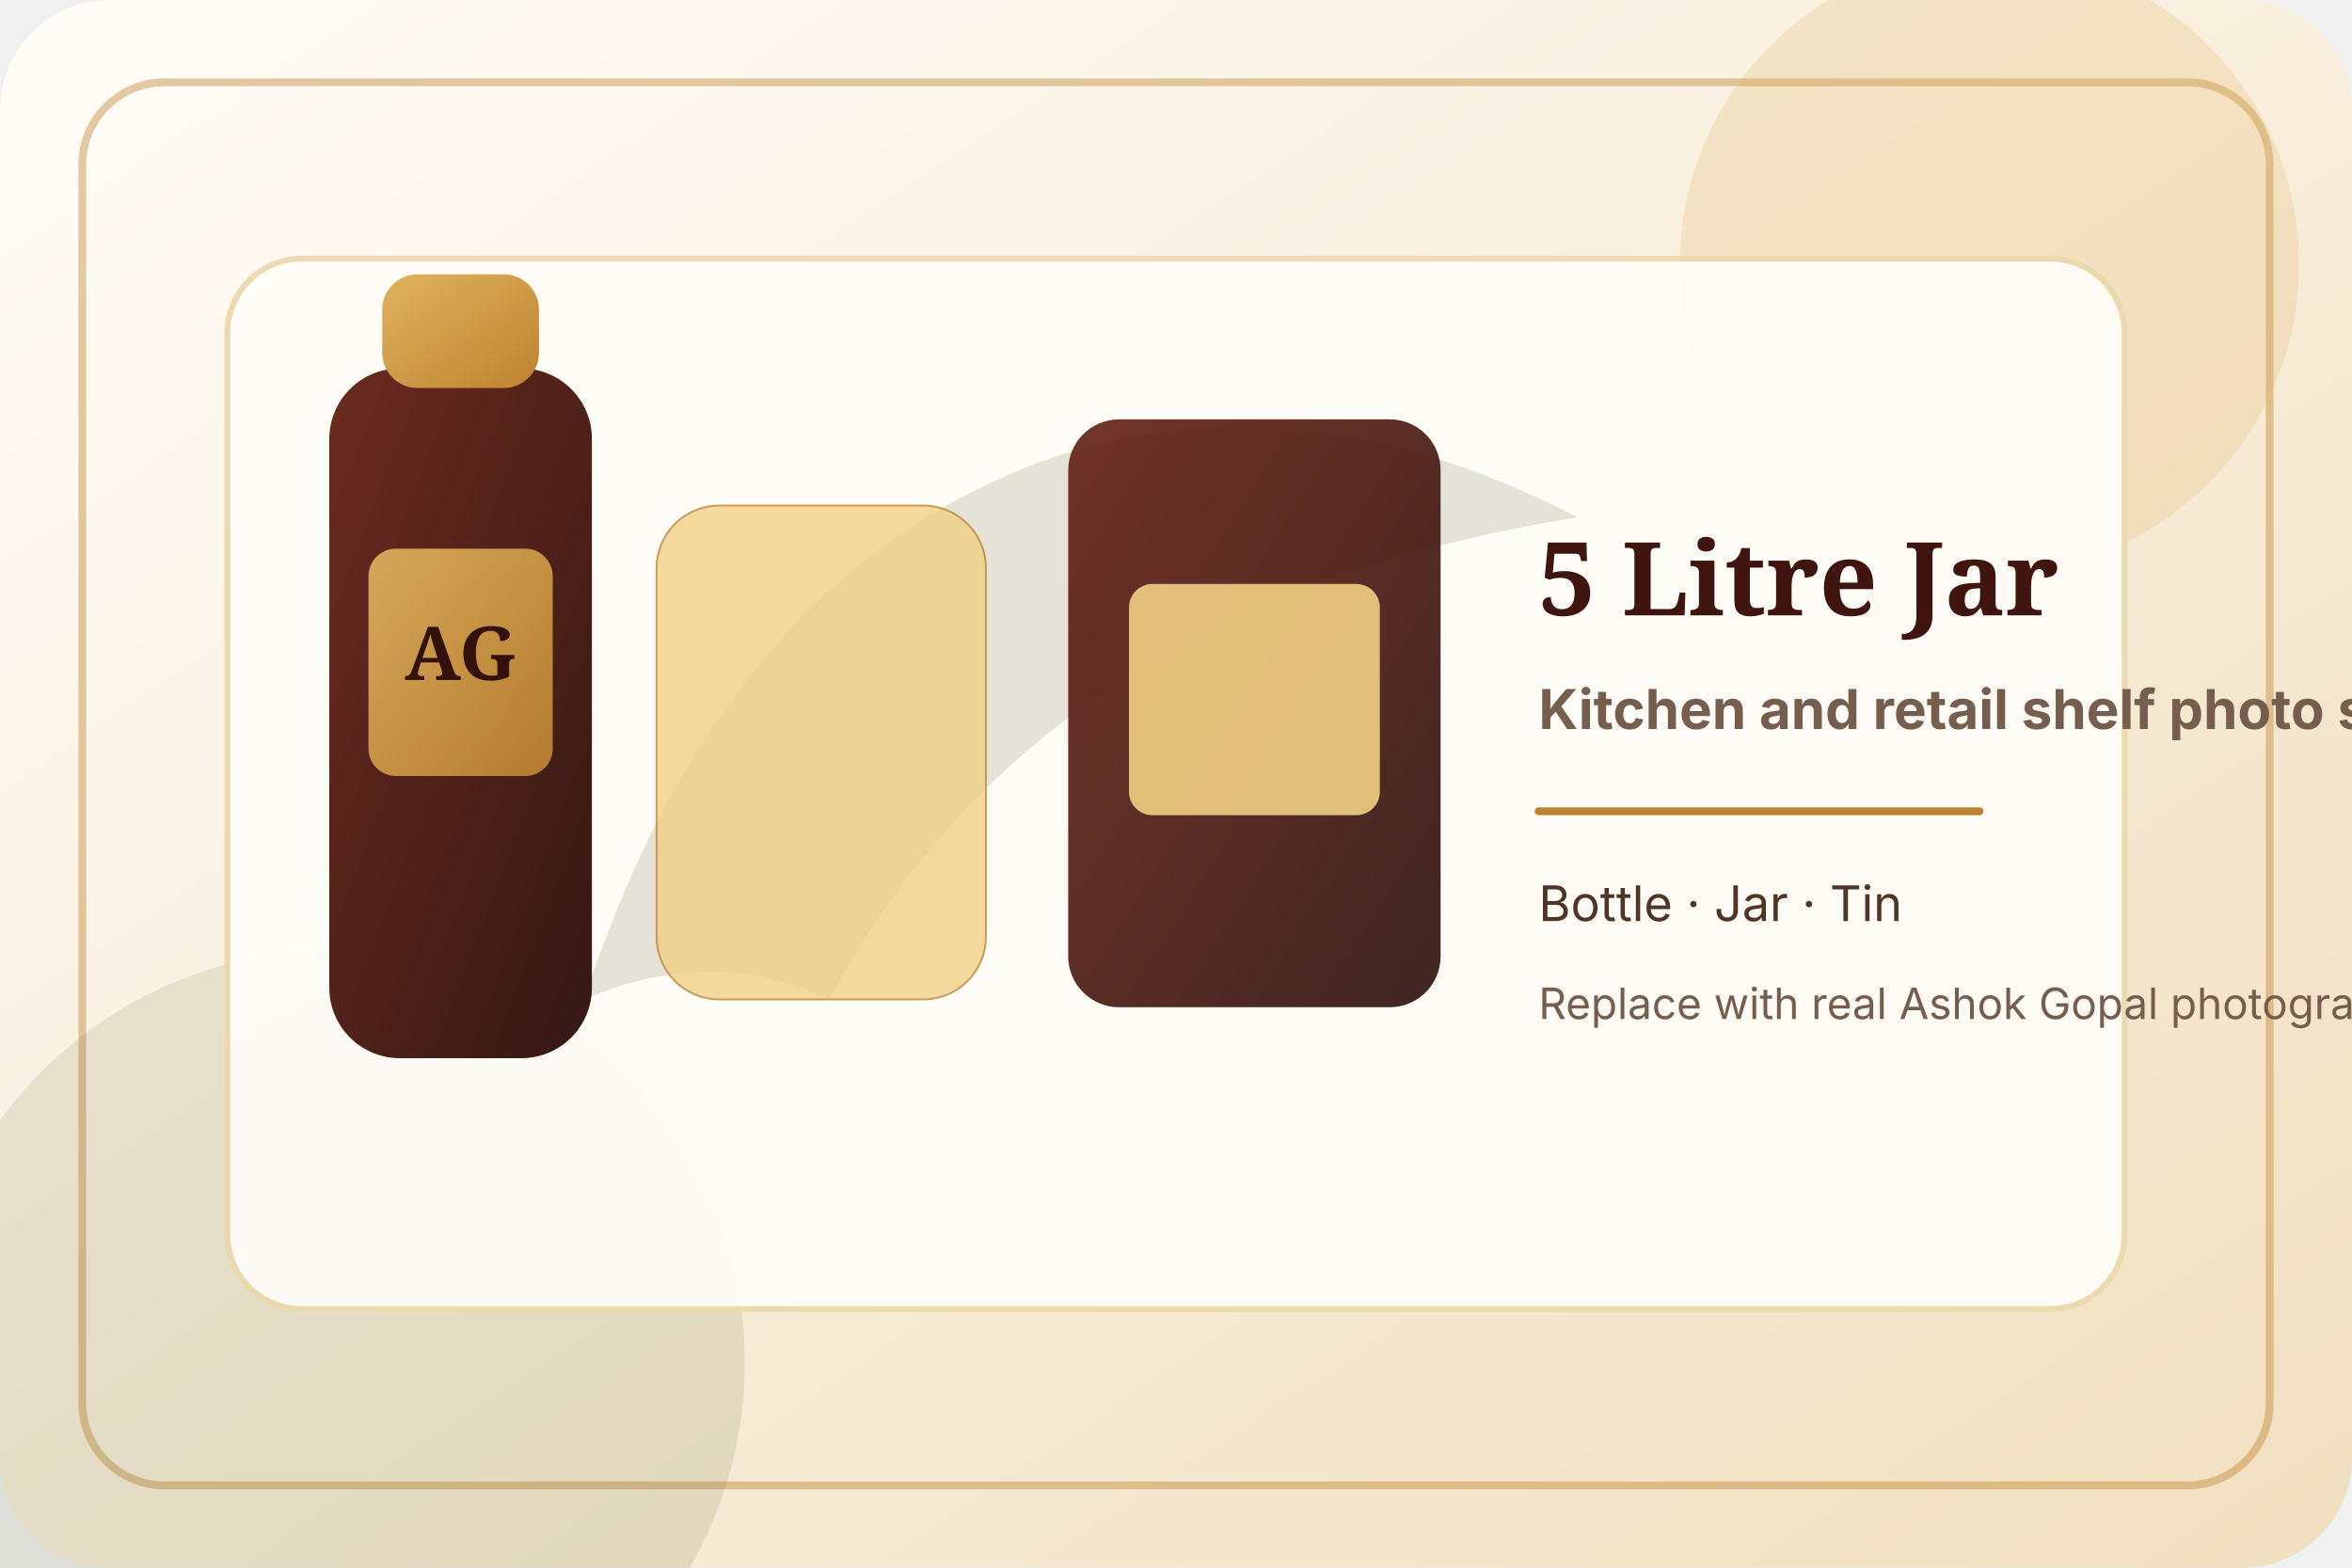
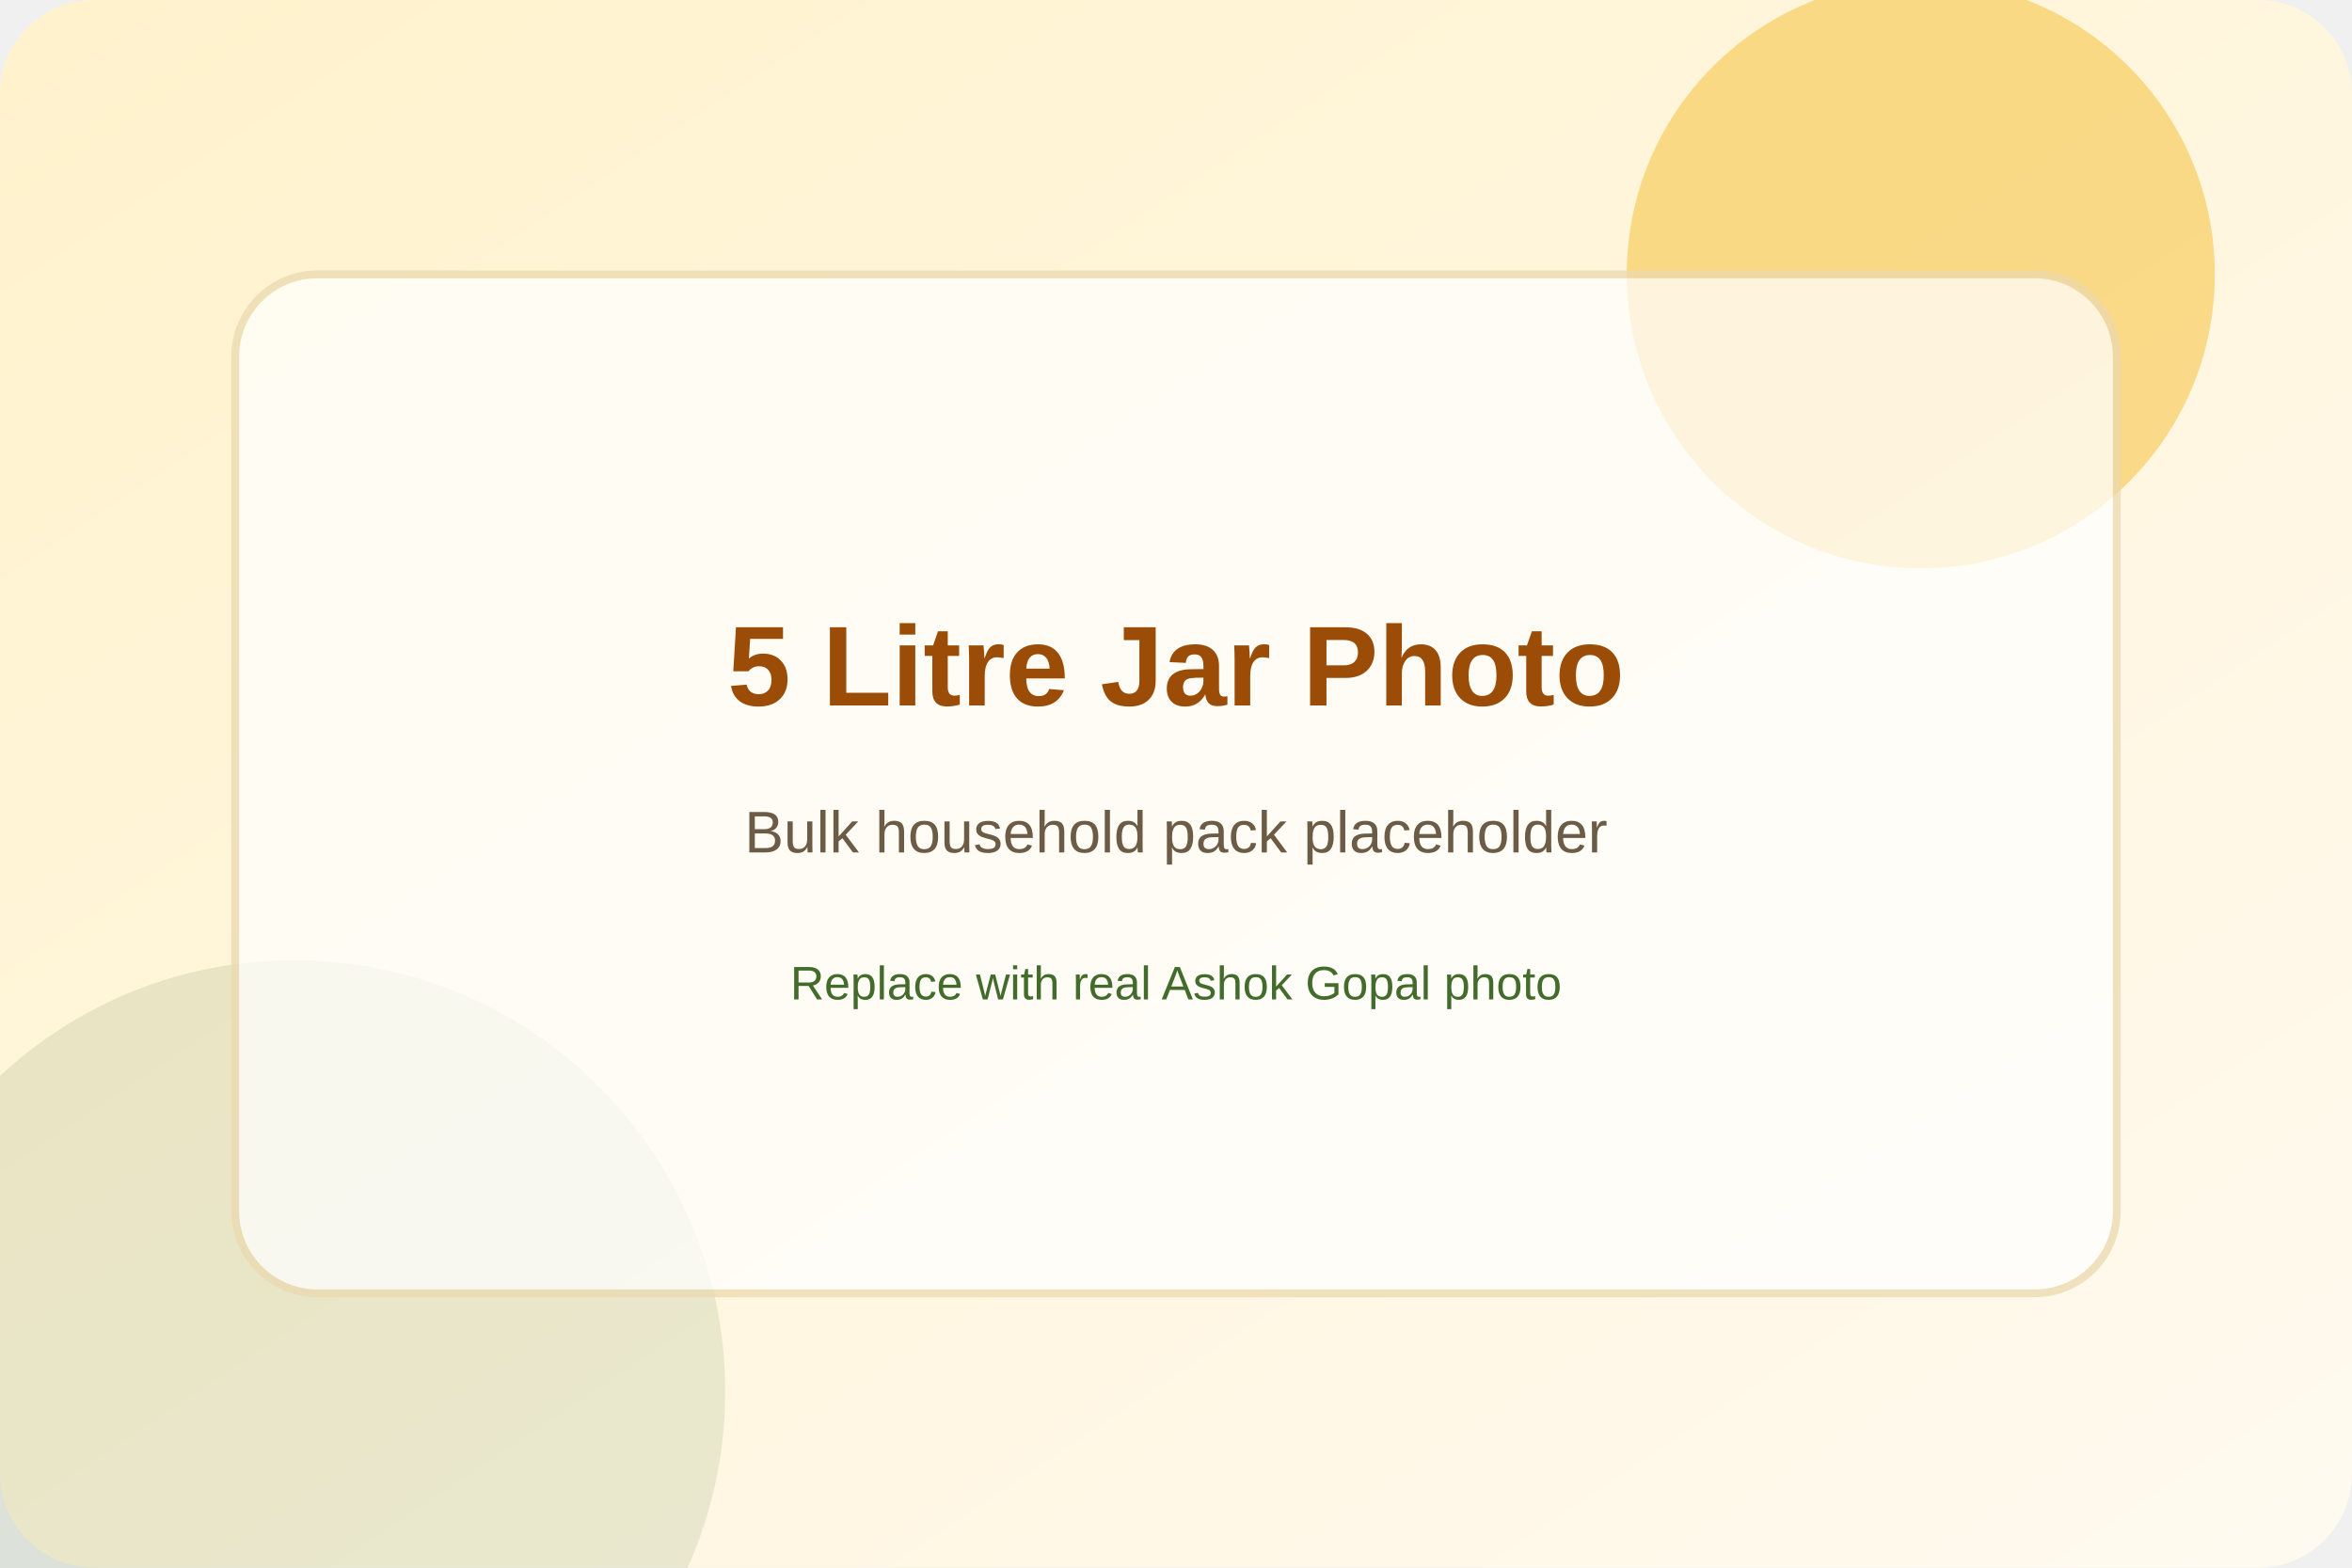
- <svg xmlns="http://www.w3.org/2000/svg" viewBox="0 0 1200 800" role="img" aria-label="5 Litre Jar">
+ <svg xmlns="http://www.w3.org/2000/svg" viewBox="0 0 1200 800" role="img" aria-label="5 Litre Jar Photo">
  <defs>
-     <linearGradient id="paper" x1="0" y1="0" x2="1" y2="1">
-       <stop offset="0" stop-color="#fffdf8" />
-       <stop offset="1" stop-color="#f1dfbf" />
-     </linearGradient>
-     <linearGradient id="royal" x1="0" y1="0" x2="1" y2="1">
-       <stop offset="0" stop-color="#641f15" />
-       <stop offset="1" stop-color="#2b0d09" />
-     </linearGradient>
-     <linearGradient id="gold" x1="0" y1="0" x2="1" y2="1">
-       <stop offset="0" stop-color="#e1b35f" />
-       <stop offset="1" stop-color="#bd8330" />
+     <linearGradient id="g" x1="0" x2="1" y1="0" y2="1">
+       <stop offset="0" stop-color="#fff2cc" />
+       <stop offset="1" stop-color="#fffaf0" />
    </linearGradient>
  </defs>
-   <rect width="1200" height="800" rx="56" fill="url(#paper)" />
-   <rect x="42" y="42" width="1116" height="716" rx="42" fill="none" stroke="#bd8330" stroke-width="4" opacity=".42" />
-   <circle cx="1015" cy="135" r="158" fill="#e1b35f" opacity=".22" />
-   <circle cx="170" cy="695" r="210" fill="#596232" opacity=".13" />
-   <rect x="116" y="132" width="968" height="536" rx="38" fill="#fffdf8" stroke="#ead8ad" stroke-width="3" opacity=".92" />
-   <path d="M298 510c44-135 116-224 217-268 88-38 188-31 290 22-183 29-310 111-382 246-39-19-80-19-125 0Z" fill="#596232" opacity=".16" />
-   <rect x="168" y="188" width="134" height="352" rx="36" fill="url(#royal)" opacity=".95" />
-   <rect x="195" y="140" width="80" height="58" rx="18" fill="url(#gold)" />
-   <rect x="188" y="280" width="94" height="116" rx="14" fill="url(#gold)" opacity=".92" />
-   <text x="235" y="347" text-anchor="middle" font-family="Georgia, serif" font-size="38" font-weight="700" fill="#35110c">AG</text>
-   <rect x="335" y="258" width="168" height="252" rx="32" fill="#f0cf83" opacity=".78" stroke="#bd8330" />
-   <rect x="545" y="214" width="190" height="300" rx="26" fill="url(#royal)" opacity=".9" />
-   <rect x="576" y="298" width="128" height="118" rx="12" fill="#f0cf83" opacity=".9" />
-   <text x="785" y="314" font-family="Georgia, serif" font-size="52" font-weight="700" fill="#40150f">5 Litre Jar</text>
-   <text x="785" y="372" font-family="Inter, Arial, sans-serif" font-size="28" font-weight="700" fill="#765e4f">Kitchen and retail shelf photo slot</text>
-   <line x1="785" y1="414" x2="1010" y2="414" stroke="#bd8330" stroke-width="4" stroke-linecap="round" />
-   <text x="785" y="470" font-family="Inter, Arial, sans-serif" font-size="25" fill="#4d3527">Bottle · Jar · Tin</text>
-   <text x="785" y="520" font-family="Inter, Arial, sans-serif" font-size="22" fill="#765e4f">Replace with real Ashok Gopal photography</text>
+   <rect width="1200" height="800" rx="48" fill="url(#g)" />
+   <circle cx="980" cy="140" r="150" fill="#f5b51b" opacity="0.45" />
+   <circle cx="150" cy="710" r="220" fill="#426b2c" opacity="0.12" />
+   <rect x="120" y="140" width="960" height="520" rx="42" fill="#ffffff" opacity="0.72" stroke="#ead8ad" stroke-width="4" />
+   <text x="600" y="360" text-anchor="middle" font-family="Arial, sans-serif" font-size="58" font-weight="800" fill="#9b4d08">5 Litre Jar Photo</text>
+   <text x="600" y="435" text-anchor="middle" font-family="Arial, sans-serif" font-size="30" fill="#6c5b45">Bulk household pack placeholder</text>
+   <text x="600" y="510" text-anchor="middle" font-family="Arial, sans-serif" font-size="24" fill="#426b2c">Replace with real Ashok Gopal photo</text>
</svg>
